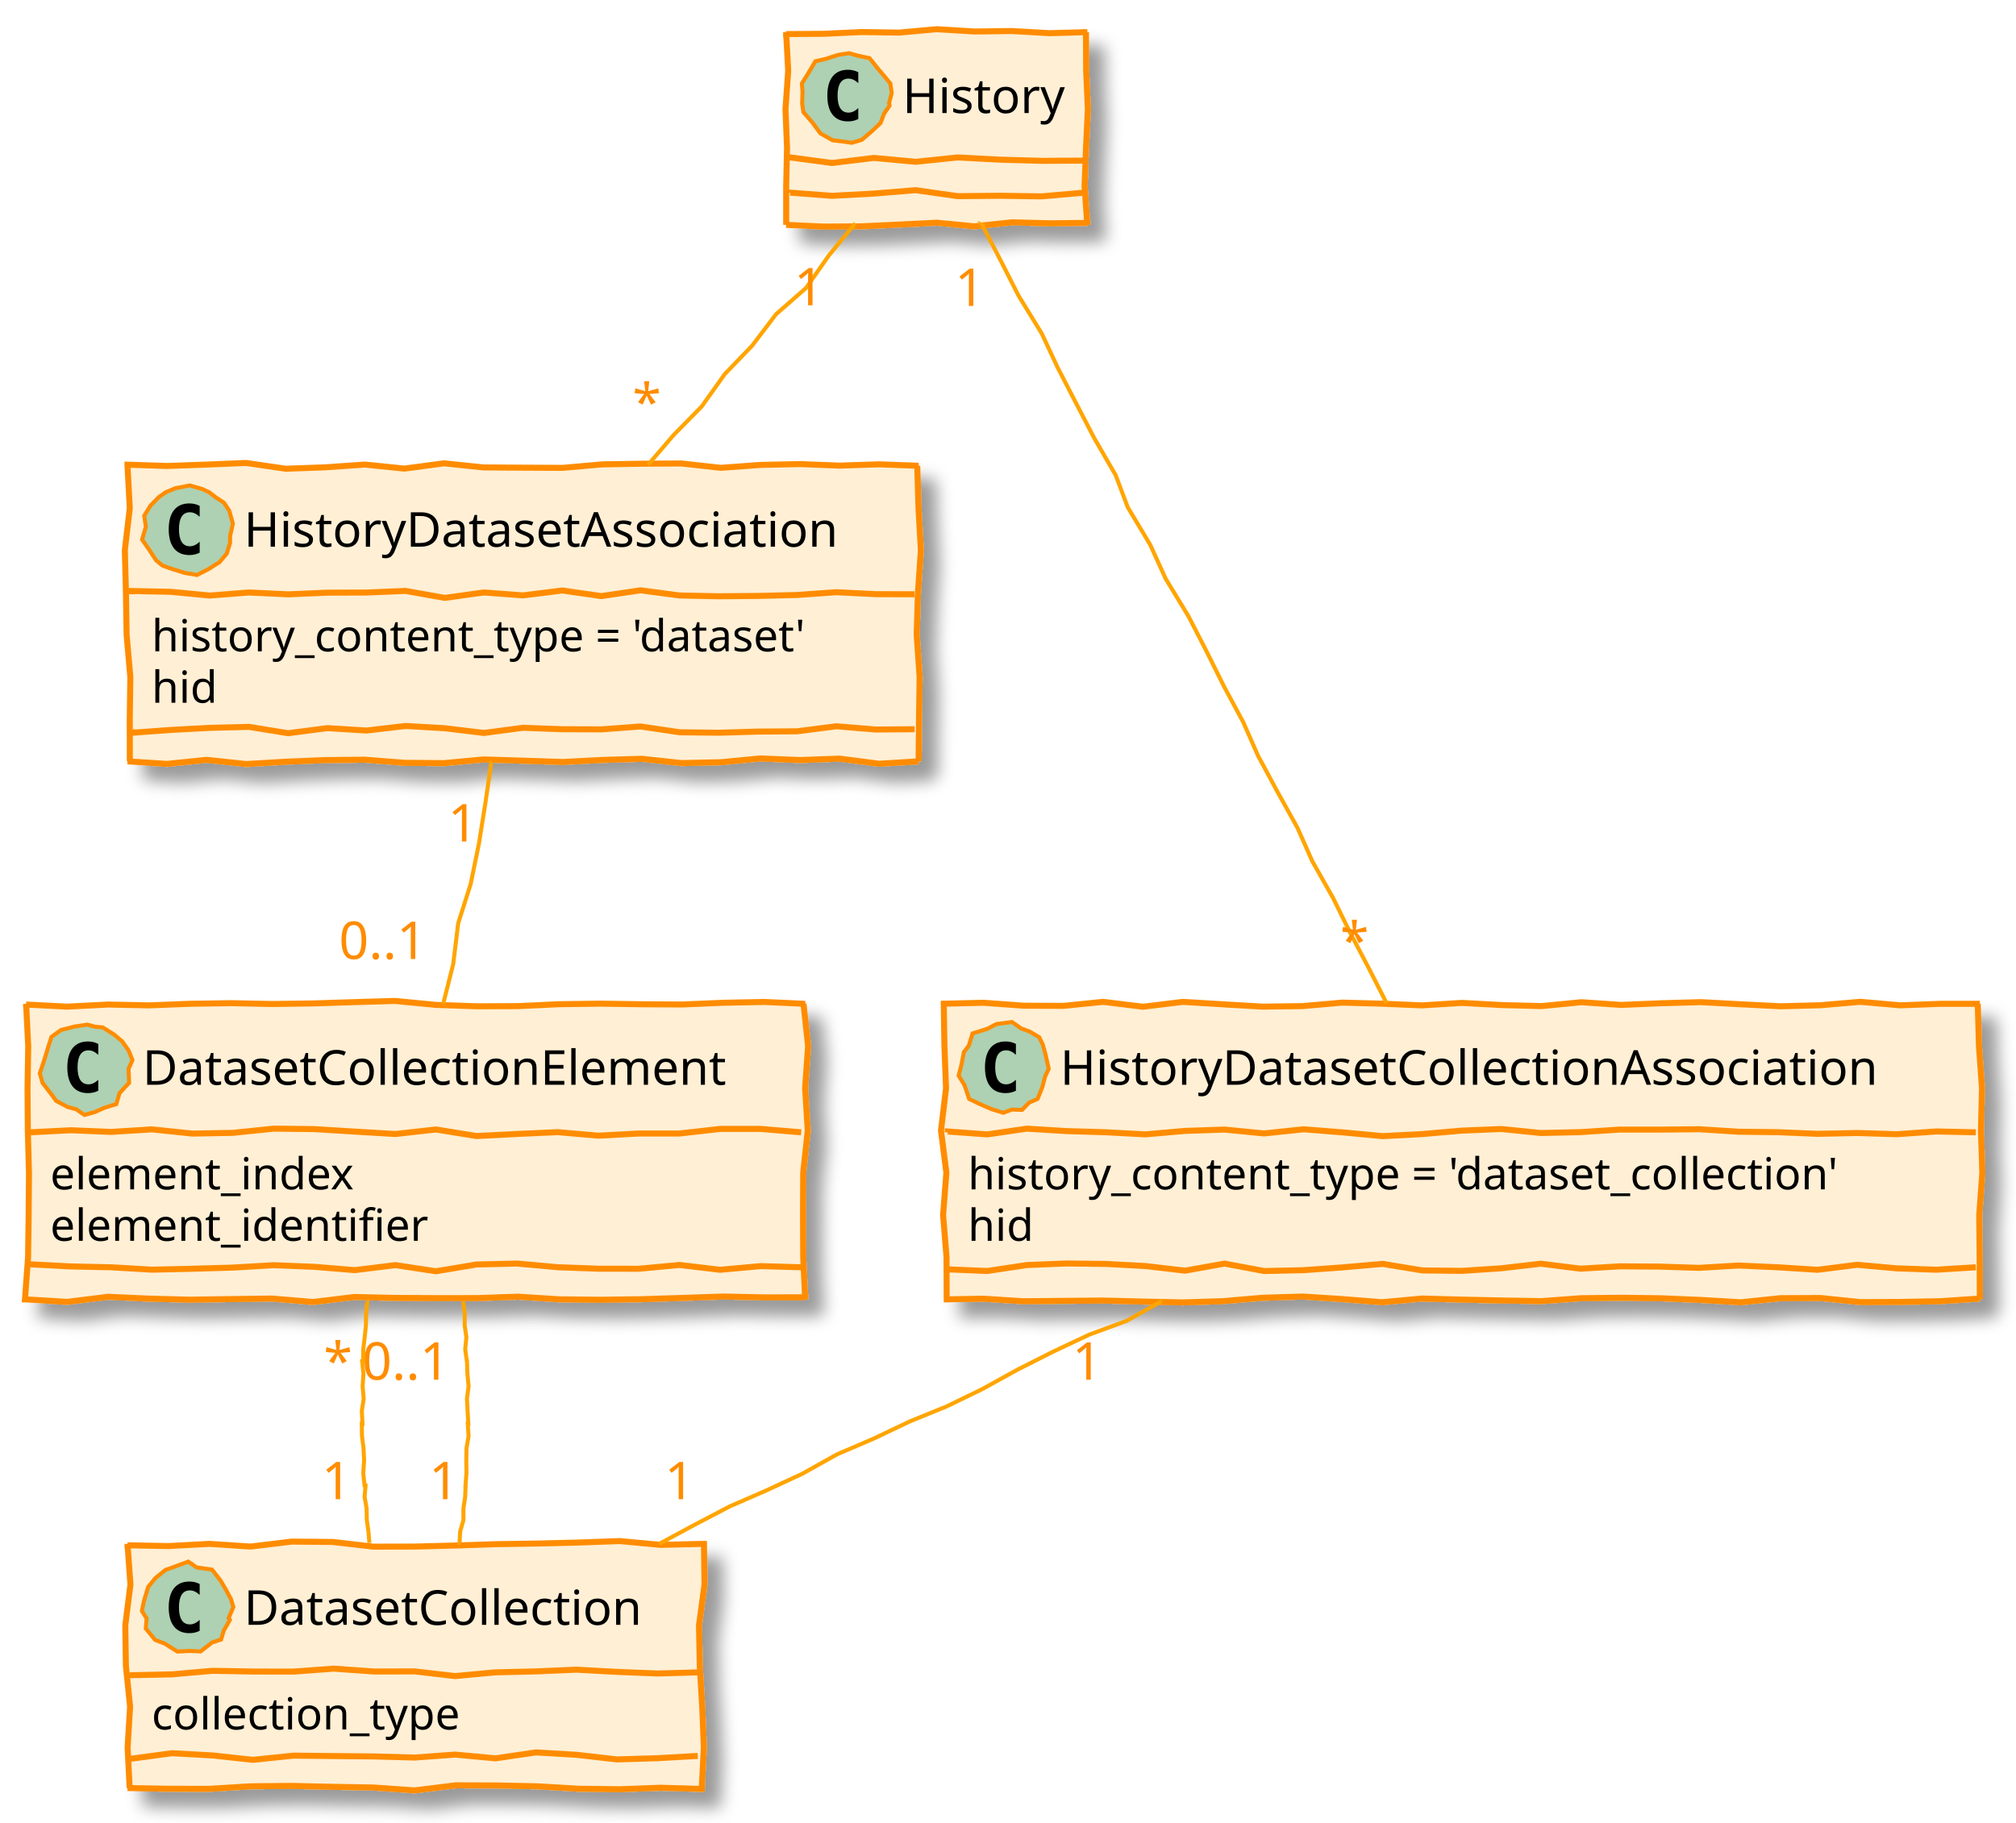
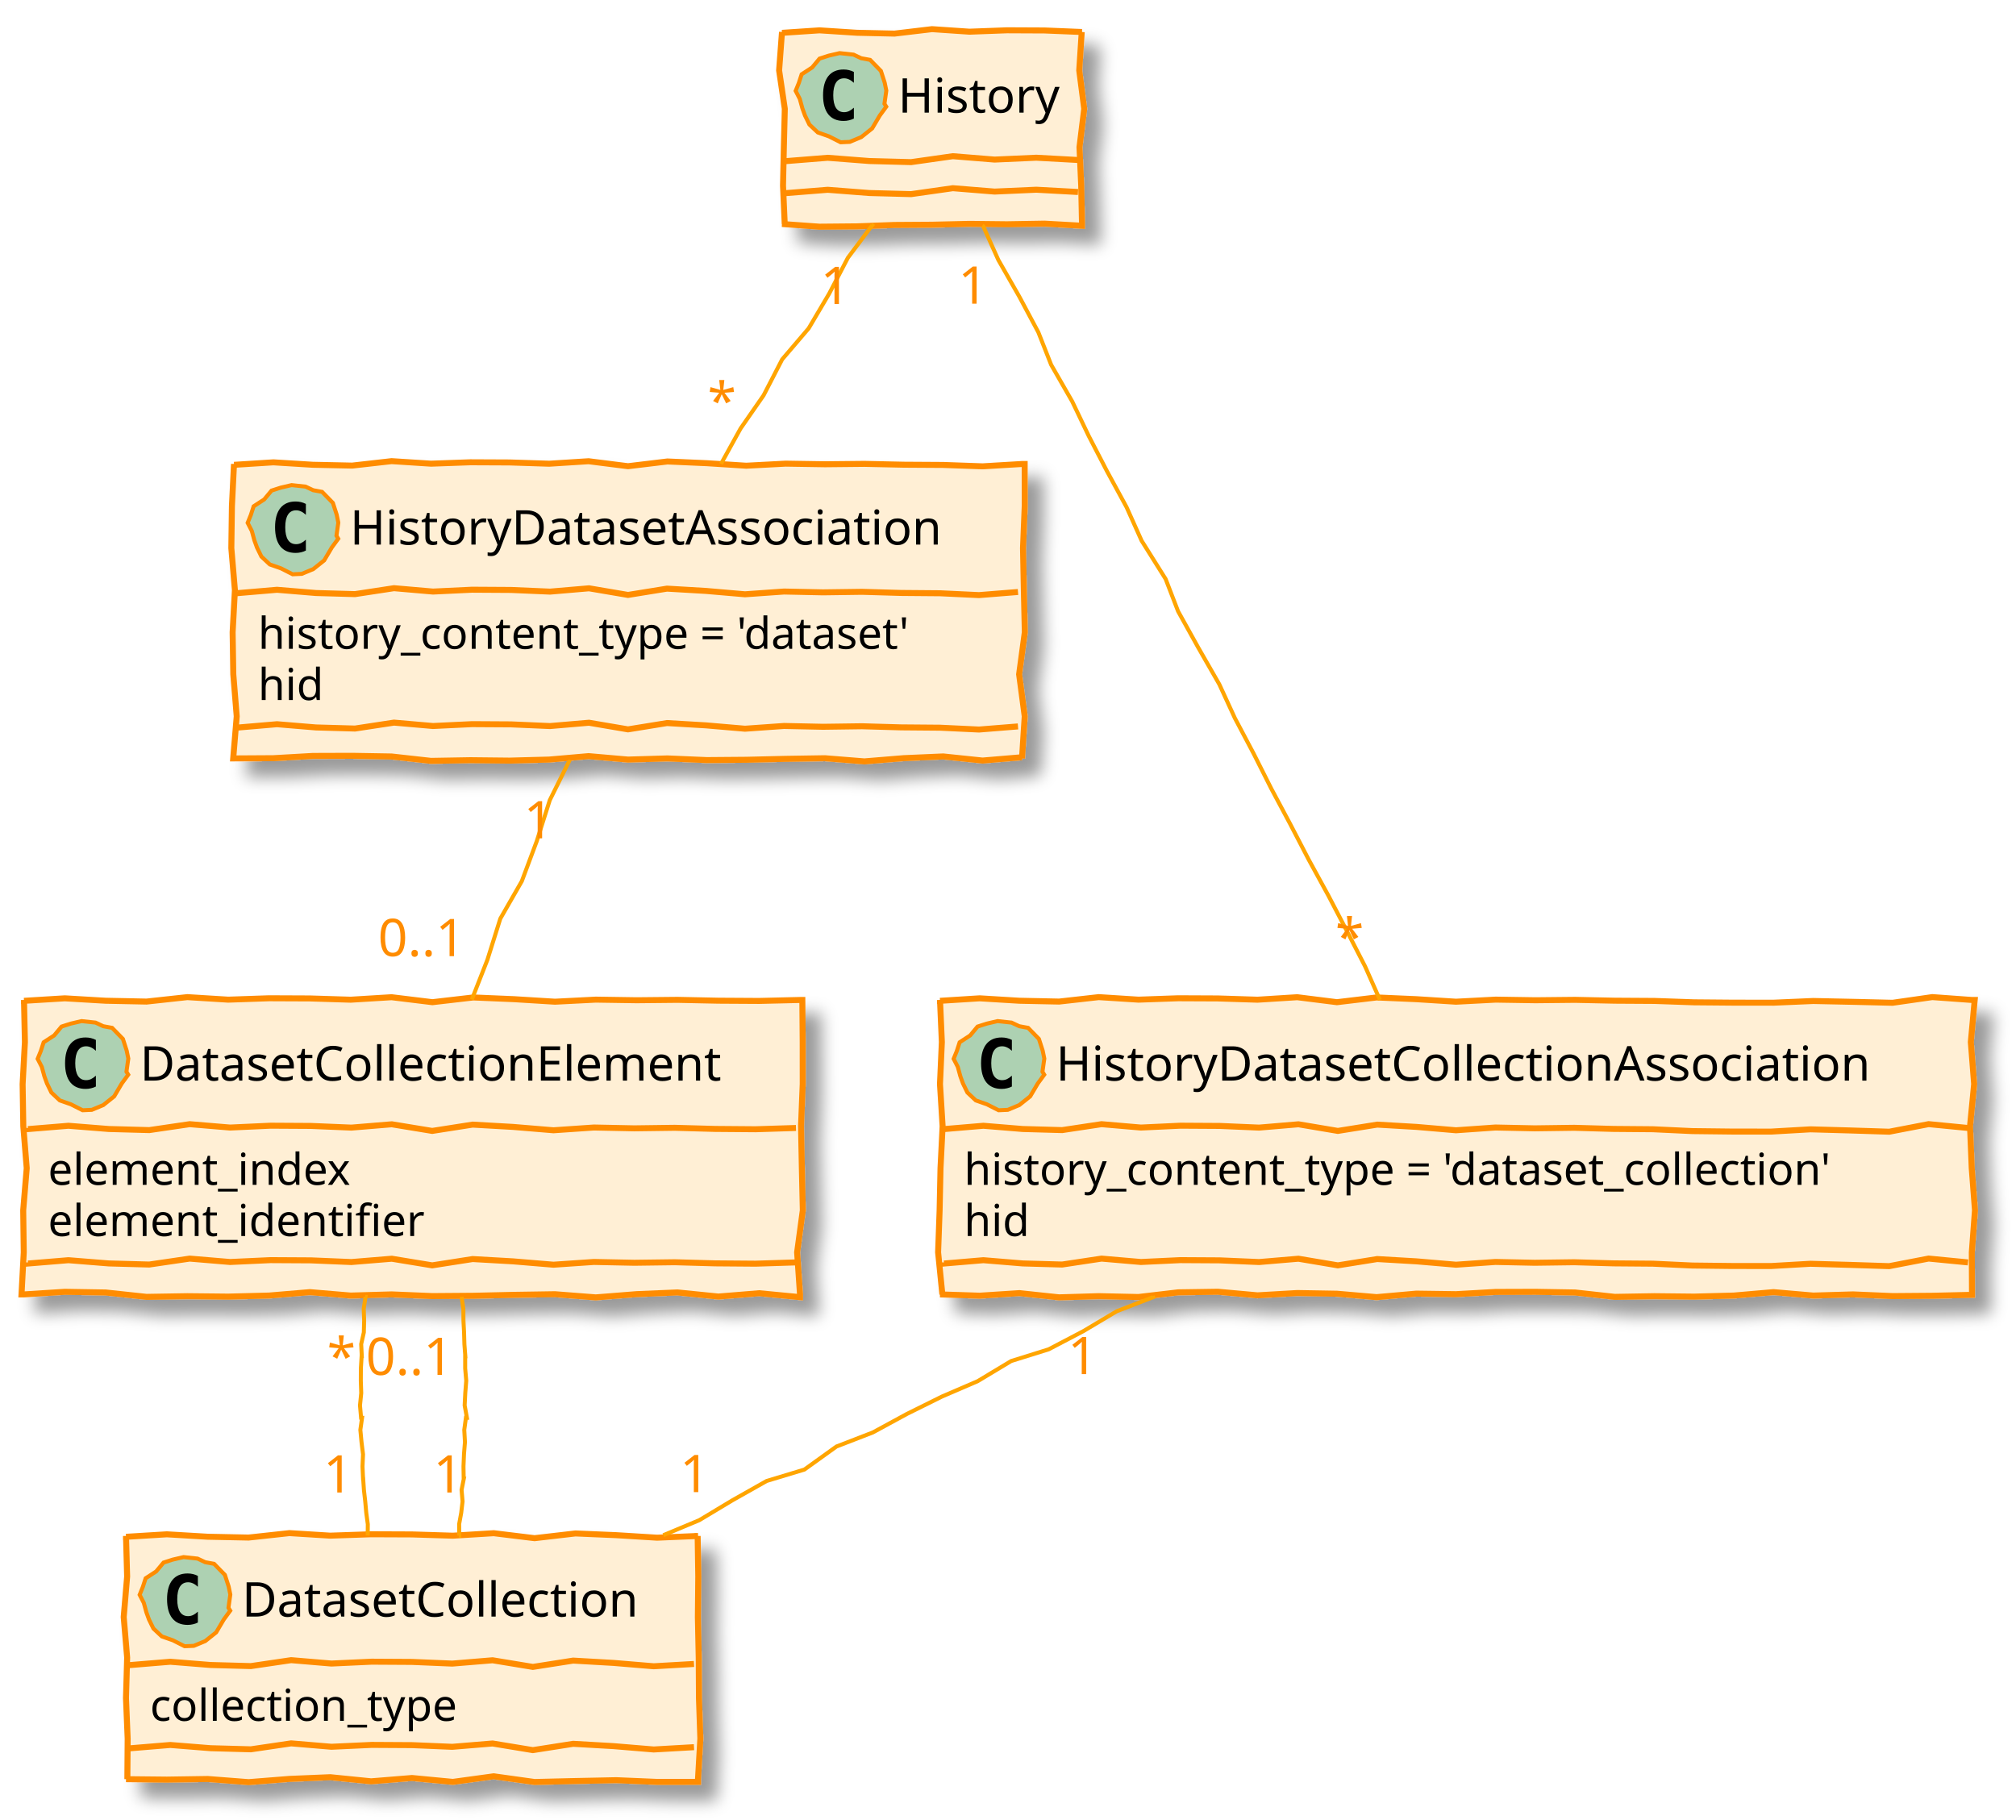
- <svg xmlns="http://www.w3.org/2000/svg" height="454px" style="width:502px;height:454px;" version="1.1" viewBox="0 0 502 454" width="502px">
+ <svg xmlns="http://www.w3.org/2000/svg" contentScriptType="application/ecmascript" contentStyleType="text/css" height="455px" preserveAspectRatio="none" style="width:504px;height:455px;" version="1.1" viewBox="0 0 504 455" width="504px" zoomAndPan="magnify">
  <defs>
-     <filter height="300%" id="f1" width="300%" x="-1" y="-1">
+     <filter height="300%" id="fqeekaxkt8af8" width="300%" x="-1" y="-1">
      <feGaussianBlur result="blurOut" stdDeviation="2.0" />
      <feColorMatrix in="blurOut" result="blurOut2" type="matrix" values="0 0 0 0 0 0 0 0 0 0 0 0 0 0 0 0 0 0 .4 0" />
      <feOffset dx="4.0" dy="4.0" in="blurOut2" result="blurOut3" />
      <feBlend in="SourceGraphic" in2="blurOut3" mode="normal" />
    </filter>
  </defs>
  <g>
-     <polygon fill="#FFEFD5" filter="url(#f1)" points="195.75,8,195.75,8.486,205.125,8.422,214.5,7.982,223.875,8.115,233.25,7.271,242.625,7.845,252,7.728,261.375,8.265,270.75,8,270.42,8,270.46,17.6,270.888,27.2,270.43,36.8,270.067,46.4,270.75,56,270.75,55.509,261.375,55.615,252,55.359,242.625,56.364,233.25,55.461,223.875,55.926,214.5,56.363,205.125,56.431,195.75,56,195.763,56,195.764,46.4,195.978,36.8,195.59,27.2,196.268,17.6,195.75,8" style="stroke: #FF8C00; stroke-width: 1.5;" />
-     <polygon fill="#ADD1B2" points="221.507,26.314,220.156,28.278,219.27,30.627,217.114,32.669,214.571,34.836,212.096,35.562,209.972,35.257,207.316,34.937,204.279,33.205,202.297,30.524,200.059,27.939,199.734,25.789,199.841,22.962,199.681,20.764,201.019,18.649,203.04,15.255,205.591,14.677,208.755,13.654,211.446,13.25,213.679,13.893,216.521,14.486,218.821,17.356,220.282,19.068,221.717,20.819,222.04,23.24,221.393,25.597" style="stroke: #FF8C00; stroke-width: 1.0;" />
-     <path d="M213.719,29.641 Q213.141,29.938 212.5,30.086 Q211.859,30.234 211.156,30.234 Q208.656,30.234 207.336,28.586 Q206.016,26.938 206.016,23.812 Q206.016,20.688 207.336,19.031 Q208.656,17.375 211.156,17.375 Q211.859,17.375 212.508,17.531 Q213.156,17.688 213.719,17.984 L213.719,20.703 Q213.094,20.125 212.5,19.852 Q211.906,19.578 211.281,19.578 Q209.938,19.578 209.25,20.648 Q208.562,21.719 208.562,23.812 Q208.562,25.906 209.25,26.977 Q209.938,28.047 211.281,28.047 Q211.906,28.047 212.5,27.773 Q213.094,27.5 213.719,26.922 L213.719,29.641 Z " />
-     <text fill="#000000" font-family="sans-serif" font-size="12" lengthAdjust="spacingAndGlyphs" textLength="43" x="224.75" y="28.154">History</text>
-     <path d="M196.75,40 L196.75,39.193 L207.179,40.592 L217.607,39.329 L228.036,40.294 L238.464,39.208 L248.893,39.759 L259.321,40.056 L269.75,40 " fill="#FFEFD5" style="stroke: #FF8C00; stroke-width: 1.5;" />
-     <path d="M196.75,48 L196.75,47.976 L207.179,48.769 L217.607,48.209 L228.036,47.364 L238.464,48.854 L248.893,48.754 L259.321,48.906 L269.75,48 " fill="#FFEFD5" style="stroke: #FF8C00; stroke-width: 1.5;" />
-     <polygon fill="#FFEFD5" filter="url(#f1)" points="31.75,116,31.75,115.725,41.6,116.049,51.45,115.701,61.3,115.295,71.15,116.74,81,116.384,90.85,115.698,100.7,116.703,110.55,115.387,120.4,116.408,130.25,116.472,140.1,116.519,149.95,115.65,159.8,115.489,169.65,115.423,179.5,116.512,189.35,115.787,199.2,115.573,209.05,115.962,218.9,115.638,228.75,116,228.405,116,228.71,126.516,229.3,137.031,228.584,147.547,228.258,158.062,228.989,168.578,228.841,179.094,228.75,189.609,228.75,189.608,218.9,190.204,209.05,188.931,199.2,189.285,189.35,188.884,179.5,189.828,169.65,190.036,159.8,188.969,149.95,189.258,140.1,189.769,130.25,189.444,120.4,189.132,110.55,190.051,100.7,189.972,90.85,189.194,81,189.293,71.15,189.7,61.3,190.281,51.45,189.232,41.6,190.242,31.75,189.609,32.329,189.609,32.309,179.094,32.453,168.578,31.524,158.062,31.358,147.547,31.086,137.031,32.316,126.516,31.75,116" style="stroke: #FF8C00; stroke-width: 1.5;" />
-     <polygon fill="#ADD1B2" points="57.291,135.236,56.462,137.871,54.657,140.003,51.854,141.767,49.045,143.196,45.908,142.661,42.447,141.563,40.494,140.871,38.861,139.54,37.21,137.005,35.387,134.375,36.32,131.187,35.917,128.44,37.478,125.913,39.543,123.816,41.287,122.585,43.684,121.597,47.245,120.897,50.239,121.739,52.05,122.569,53.708,123.85,55.762,125.194,57.075,127.16,57.994,130.381,57.287,133.532" style="stroke: #FF8C00; stroke-width: 1.0;" />
-     <path d="M49.719,137.641 Q49.141,137.938 48.5,138.086 Q47.859,138.234 47.156,138.234 Q44.656,138.234 43.336,136.586 Q42.016,134.938 42.016,131.812 Q42.016,128.688 43.336,127.031 Q44.656,125.375 47.156,125.375 Q47.859,125.375 48.508,125.531 Q49.156,125.688 49.719,125.984 L49.719,128.703 Q49.094,128.125 48.5,127.852 Q47.906,127.578 47.281,127.578 Q45.938,127.578 45.25,128.648 Q44.562,129.719 44.562,131.812 Q44.562,133.906 45.25,134.977 Q45.938,136.047 47.281,136.047 Q47.906,136.047 48.5,135.773 Q49.094,135.5 49.719,134.922 L49.719,137.641 Z " />
-     <text fill="#000000" font-family="sans-serif" font-size="12" lengthAdjust="spacingAndGlyphs" textLength="165" x="60.75" y="136.154">HistoryDatasetAssociation</text>
-     <path d="M32.75,148 L32.75,147.189 L42.5,147.386 L52.25,148.318 L62,147.553 L71.75,148.019 L81.5,147.599 L91.25,147.567 L101,147.16 L110.75,148.903 L120.5,147.547 L130.25,148.282 L140,147.057 L149.75,148.455 L159.5,147.013 L169.25,148.304 L179,148.498 L188.75,148.415 L198.5,148.177 L208.25,147.485 L218,147.971 L227.75,148 " fill="#FFEFD5" style="stroke: #FF8C00; stroke-width: 1.5;" />
-     <text fill="#000000" font-family="sans-serif" font-size="11" lengthAdjust="spacingAndGlyphs" textLength="183" x="37.75" y="162.21">history_content_type = 'dataset'</text>
-     <text fill="#000000" font-family="sans-serif" font-size="11" lengthAdjust="spacingAndGlyphs" textLength="17" x="37.75" y="175.015">hid</text>
-     <path d="M32.75,181.609 L32.75,182.5 L42.5,181.79 L52.25,181.271 L62,181.025 L71.75,182.604 L81.5,181.338 L91.25,181.936 L101,180.799 L110.75,181.363 L120.5,182.54 L130.25,181.249 L140,181.611 L149.75,181.647 L159.5,180.927 L169.25,182.369 L179,182.483 L188.75,182.199 L198.5,182.127 L208.25,180.873 L218,181.685 L227.75,181.609 " fill="#FFEFD5" style="stroke: #FF8C00; stroke-width: 1.5;" />
-     <polygon fill="#FFEFD5" filter="url(#f1)" points="235,250,235,249.969,244.923,249.735,254.846,250.463,264.769,250.512,274.692,249.502,284.615,250.727,294.538,249.508,304.462,250.117,314.385,250.693,324.308,250.568,334.231,249.697,344.154,249.964,354.077,250.386,364,249.766,373.923,250.304,383.846,250.565,393.769,249.594,403.692,250.273,413.615,249.853,423.538,249.576,433.462,250.111,443.385,250.613,453.308,250.348,463.231,249.494,473.154,250.372,483.077,249.999,493,250,492.479,250,492.776,260.516,493.532,271.031,493.27,281.547,493.618,292.062,492.845,302.578,492.943,313.094,493,323.609,493,323.399,483.077,324.058,473.154,324.244,463.231,324.285,453.308,323.257,443.385,323.303,433.462,324.33,423.538,323.744,413.615,323.326,403.692,323.2,393.769,323.308,383.846,324.039,373.923,323.877,364,323.662,354.077,323.395,344.154,324.315,334.231,323.525,324.308,322.89,314.385,323.202,304.462,324.049,294.538,324.357,284.615,324.151,274.692,323.894,264.769,323.974,254.846,324.075,244.923,323.433,235,323.609,235.725,323.609,235.693,313.094,234.837,302.578,235.657,292.062,234.311,281.547,235.569,271.031,235.168,260.516,235,250" style="stroke: #FF8C00; stroke-width: 1.5;" />
-     <polygon fill="#ADD1B2" points="260.273,268.027,259.52,270.83,258.358,273.682,256.239,274.615,254.498,276.407,251.933,276.337,249.875,277.131,247.035,276.279,243.828,274.89,241.327,273.676,240.163,270.259,238.708,267.854,239.393,265.23,240.021,262.024,241.248,260.411,242.167,257.377,245.878,256.211,248.12,255.036,251.989,254.531,254.259,256.116,256.376,256.9,258.779,258.32,259.676,260.189,260.355,262.672,261.144,266.179" style="stroke: #FF8C00; stroke-width: 1.0;" />
-     <path d="M252.969,271.641 Q252.391,271.938 251.75,272.086 Q251.109,272.234 250.406,272.234 Q247.906,272.234 246.586,270.586 Q245.266,268.938 245.266,265.812 Q245.266,262.688 246.586,261.031 Q247.906,259.375 250.406,259.375 Q251.109,259.375 251.758,259.531 Q252.406,259.688 252.969,259.984 L252.969,262.703 Q252.344,262.125 251.75,261.852 Q251.156,261.578 250.531,261.578 Q249.188,261.578 248.5,262.648 Q247.812,263.719 247.812,265.812 Q247.812,267.906 248.5,268.977 Q249.188,270.047 250.531,270.047 Q251.156,270.047 251.75,269.773 Q252.344,269.5 252.969,268.922 L252.969,271.641 Z " />
+     <polygon fill="#FFEFD5" filter="url(#fqeekaxkt8af8)" points="195.5,8,195.5,8.21,204.875,7.586,214.25,8.193,223.625,8.4,233,7.287,242.375,7.922,251.75,7.574,261.125,7.617,270.5,8,270.432,8,269.809,17.6,271.054,27.2,269.87,36.8,270.302,46.4,270.5,56,270.5,56.432,261.125,55.914,251.75,56.068,242.375,55.968,233,56.178,223.625,56.239,214.25,56.586,204.875,56.671,195.5,56,196.179,56,195.755,46.4,195.964,36.8,196.202,27.2,194.779,17.6,195.5,8" style="stroke: #FF8C00; stroke-width: 1.5;" />
+     <polygon fill="#ADD1B2" points="221.561,26.676,219.948,28.879,218.041,32.106,215.314,34.28,212.447,35.47,210.162,35.573,207.225,34.086,204.453,33.114,202.35,31.141,201.246,28.883,200.592,27.084,199.951,24.736,198.91,22.715,199.71,20.741,200.41,18.579,203.039,16.869,204.889,14.651,207.178,13.914,209.9,13.28,213.39,13.657,215.302,14.559,217.525,14.967,220.227,17.736,221.169,20.659,221.579,22.653,221.115,25.94" style="stroke: #FF8C00; stroke-width: 1.0;" />
+     <path d="M213.469,29.641 Q212.891,29.938 212.25,30.078 Q211.609,30.234 210.906,30.234 Q208.406,30.234 207.078,28.594 Q205.766,26.938 205.766,23.812 Q205.766,20.688 207.078,19.031 Q208.406,17.375 210.906,17.375 Q211.609,17.375 212.25,17.531 Q212.906,17.688 213.469,17.984 L213.469,20.703 Q212.844,20.125 212.25,19.859 Q211.656,19.578 211.031,19.578 Q209.688,19.578 209,20.656 Q208.312,21.719 208.312,23.812 Q208.312,25.906 209,26.984 Q209.688,28.047 211.031,28.047 Q211.656,28.047 212.25,27.781 Q212.844,27.5 213.469,26.922 L213.469,29.641 Z " />
+     <text fill="#000000" font-family="sans-serif" font-size="12" lengthAdjust="spacingAndGlyphs" textLength="43" x="224.5" y="28.154">History</text>
+     <path d="M196.5,40 L196.5,40.28 L206.929,39.448 L217.357,40.258 L227.786,40.533 L238.214,39.049 L248.643,39.896 L259.071,39.431 L269.5,40 " fill="#FFEFD5" style="stroke: #FF8C00; stroke-width: 1.5;" />
+     <path d="M196.5,48 L196.5,48.28 L206.929,47.448 L217.357,48.258 L227.786,48.533 L238.214,47.049 L248.643,47.896 L259.071,47.431 L269.5,48 " fill="#FFEFD5" style="stroke: #FF8C00; stroke-width: 1.5;" />
+     <polygon fill="#FFEFD5" filter="url(#fqeekaxkt8af8)" points="58.5,116,58.5,116.21,68.35,115.586,78.2,116.193,88.05,116.4,97.9,115.287,107.75,115.922,117.6,115.573,127.45,115.617,137.3,115.932,147.15,115.309,157,116.554,166.85,115.37,176.7,115.802,186.55,116.432,196.4,115.914,206.25,116.068,216.1,115.968,225.95,116.178,235.8,116.239,245.65,116.586,255.5,116,256.171,116,256.179,126.516,255.755,137.031,255.964,147.547,256.202,158.062,254.779,168.578,256.178,179.094,255.5,189.609,255.5,189.313,245.65,190.143,235.8,189.114,225.95,189.541,216.1,190.351,206.25,189.561,196.4,189.715,186.55,189.948,176.7,190.026,166.85,189.606,157,189.897,147.15,189.037,137.3,189.894,127.45,190.158,117.6,190.054,107.75,190.222,97.9,189.126,88.05,188.957,78.2,188.988,68.35,189.55,58.5,189.609,58.303,189.609,59.181,179.094,58.325,168.578,58.157,158.062,58.728,147.547,57.833,137.031,57.981,126.516,58.5,116" style="stroke: #FF8C00; stroke-width: 1.5;" />
+     <polygon fill="#ADD1B2" points="84.561,134.676,82.948,136.879,81.041,140.106,78.314,142.28,75.447,143.47,73.162,143.573,70.225,142.085,67.453,141.114,65.35,139.141,64.246,136.883,63.592,135.084,62.951,132.736,61.91,130.714,62.71,128.741,63.41,126.579,66.039,124.87,67.889,122.651,70.178,121.914,72.9,121.28,76.39,121.657,78.302,122.558,80.525,122.967,83.227,125.736,84.169,128.659,84.579,130.653,84.115,133.94" style="stroke: #FF8C00; stroke-width: 1.0;" />
+     <path d="M76.469,137.641 Q75.891,137.938 75.25,138.078 Q74.609,138.234 73.906,138.234 Q71.406,138.234 70.078,136.594 Q68.766,134.938 68.766,131.812 Q68.766,128.688 70.078,127.031 Q71.406,125.375 73.906,125.375 Q74.609,125.375 75.25,125.531 Q75.906,125.688 76.469,125.984 L76.469,128.703 Q75.844,128.125 75.25,127.859 Q74.656,127.578 74.031,127.578 Q72.688,127.578 72,128.656 Q71.312,129.719 71.312,131.812 Q71.312,133.906 72,134.984 Q72.688,136.047 74.031,136.047 Q74.656,136.047 75.25,135.781 Q75.844,135.5 76.469,134.922 L76.469,137.641 Z " />
+     <text fill="#000000" font-family="sans-serif" font-size="12" lengthAdjust="spacingAndGlyphs" textLength="165" x="87.5" y="136.154">HistoryDatasetAssociation</text>
+     <path d="M59.5,148 L59.5,148.28 L69.25,147.448 L79,148.258 L88.75,148.533 L98.5,147.049 L108.25,147.896 L118,147.431 L127.75,147.489 L137.5,147.909 L147.25,147.078 L157,148.738 L166.75,147.16 L176.5,147.736 L186.25,148.576 L196,147.886 L205.75,148.091 L215.5,147.957 L225.25,148.238 L235,148.319 L244.75,148.781 L254.5,148 " fill="#FFEFD5" style="stroke: #FF8C00; stroke-width: 1.5;" />
+     <text fill="#000000" font-family="sans-serif" font-size="11" lengthAdjust="spacingAndGlyphs" textLength="183" x="64.5" y="162.21">history_content_type = 'dataset'</text>
+     <text fill="#000000" font-family="sans-serif" font-size="11" lengthAdjust="spacingAndGlyphs" textLength="17" x="64.5" y="175.015">hid</text>
+     <path d="M59.5,181.609 L59.5,181.89 L69.25,181.057 L79,181.867 L88.75,182.142 L98.5,180.658 L108.25,181.506 L118,181.041 L127.75,181.098 L137.5,181.518 L147.25,180.688 L157,182.348 L166.75,180.769 L176.5,181.346 L186.25,182.185 L196,181.495 L205.75,181.7 L215.5,181.567 L225.25,181.847 L235,181.928 L244.75,182.39 L254.5,181.609 " fill="#FFEFD5" style="stroke: #FF8C00; stroke-width: 1.5;" />
+     <polygon fill="#FFEFD5" filter="url(#fqeekaxkt8af8)" points="235,250,235,250.21,244.923,249.586,254.846,250.193,264.769,250.4,274.692,249.287,284.615,249.922,294.538,249.573,304.462,249.617,314.385,249.932,324.308,249.309,334.231,250.554,344.154,249.37,354.077,249.802,364,250.432,373.923,249.914,383.846,250.068,393.769,249.968,403.692,250.179,413.615,250.239,423.538,250.586,433.462,250.671,443.385,250.679,453.308,250.255,463.231,250.464,473.154,250.702,483.077,249.279,493,250,493.678,250,492.704,260.516,493.534,271.031,492.505,281.547,492.932,292.062,493.742,302.578,492.951,313.094,493,323.609,493,323.715,483.077,323.948,473.154,324.026,463.231,323.606,453.308,323.897,443.385,323.037,433.462,323.894,423.538,324.158,413.615,324.054,403.692,324.222,393.769,323.126,383.846,322.957,373.923,322.988,364,323.55,354.077,323.413,344.154,324.291,334.231,323.435,324.308,323.266,314.385,323.838,304.462,322.942,294.538,323.09,284.615,324.258,274.692,324.045,264.769,324.344,254.846,323.288,244.923,323.929,235,323.609,235.59,323.609,234.528,313.094,234.904,302.578,235.126,292.062,235.652,281.547,234.996,271.031,235.463,260.516,235,250" style="stroke: #FF8C00; stroke-width: 1.5;" />
+     <polygon fill="#ADD1B2" points="261.061,268.676,259.448,270.879,257.541,274.106,254.814,276.28,251.947,277.47,249.662,277.573,246.725,276.086,243.953,275.114,241.85,273.141,240.746,270.883,240.092,269.084,239.451,266.736,238.41,264.714,239.21,262.741,239.91,260.579,242.539,258.87,244.389,256.651,246.678,255.914,249.4,255.28,252.89,255.657,254.802,256.558,257.025,256.967,259.727,259.736,260.669,262.659,261.079,264.653,260.615,267.94" style="stroke: #FF8C00; stroke-width: 1.0;" />
+     <path d="M252.969,271.641 Q252.391,271.938 251.75,272.078 Q251.109,272.234 250.406,272.234 Q247.906,272.234 246.578,270.594 Q245.266,268.938 245.266,265.812 Q245.266,262.688 246.578,261.031 Q247.906,259.375 250.406,259.375 Q251.109,259.375 251.75,259.531 Q252.406,259.688 252.969,259.984 L252.969,262.703 Q252.344,262.125 251.75,261.859 Q251.156,261.578 250.531,261.578 Q249.188,261.578 248.5,262.656 Q247.812,263.719 247.812,265.812 Q247.812,267.906 248.5,268.984 Q249.188,270.047 250.531,270.047 Q251.156,270.047 251.75,269.781 Q252.344,269.5 252.969,268.922 L252.969,271.641 Z " />
    <text fill="#000000" font-family="sans-serif" font-size="12" lengthAdjust="spacingAndGlyphs" textLength="226" x="264" y="270.154">HistoryDatasetCollectionAssociation</text>
-     <path d="M236,282 L236,281.799 L245.846,282.518 L255.692,281.083 L265.538,281.69 L275.385,281.986 L285.231,282.505 L295.077,281.65 L304.923,281.312 L314.769,282.28 L324.615,281.243 L334.462,282.025 L344.308,282.947 L354.154,282.435 L364,281.576 L373.846,281.171 L383.692,282.175 L393.538,281.952 L403.385,281.314 L413.231,281.322 L423.077,281.227 L432.923,281.851 L442.769,281.969 L452.615,282.377 L462.462,282.168 L472.308,282.473 L482.154,281.782 L492,282 " fill="#FFEFD5" style="stroke: #FF8C00; stroke-width: 1.5;" />
+     <path d="M236,282 L236,282.28 L245.846,281.448 L255.692,282.258 L265.538,282.533 L275.385,281.049 L285.231,281.896 L295.077,281.431 L304.923,281.489 L314.769,281.909 L324.615,281.078 L334.462,282.738 L344.308,281.16 L354.154,281.736 L364,282.576 L373.846,281.886 L383.692,282.091 L393.538,281.957 L403.385,282.238 L413.231,282.319 L423.077,282.781 L432.923,282.895 L442.769,282.906 L452.615,282.339 L462.462,282.618 L472.308,282.936 L482.154,281.038 L492,282 " fill="#FFEFD5" style="stroke: #FF8C00; stroke-width: 1.5;" />
    <text fill="#000000" font-family="sans-serif" font-size="11" lengthAdjust="spacingAndGlyphs" textLength="242" x="241" y="296.21">history_content_type = 'dataset_collection'</text>
    <text fill="#000000" font-family="sans-serif" font-size="11" lengthAdjust="spacingAndGlyphs" textLength="17" x="241" y="309.015">hid</text>
-     <path d="M236,315.609 L236,316.124 L245.846,316.535 L255.692,315.053 L265.538,314.663 L275.385,314.779 L285.231,315.301 L295.077,316.451 L304.923,314.694 L314.769,316.539 L324.615,316.332 L334.462,315.622 L344.308,314.764 L354.154,316.39 L364,316.508 L373.846,315.856 L383.692,314.718 L393.538,315.958 L403.385,315.369 L413.231,315.44 L423.077,315.753 L432.923,315.169 L442.769,315.614 L452.615,316.233 L462.462,314.988 L472.308,315.877 L482.154,316.216 L492,315.609 " fill="#FFEFD5" style="stroke: #FF8C00; stroke-width: 1.5;" />
-     <polygon fill="#FFEFD5" filter="url(#f1)" points="31.75,384.5,31.75,384.845,41.964,385.038,52.179,384.492,62.393,385.161,72.607,383.927,82.821,384.016,93.036,385.189,103.25,385.163,113.464,384.899,123.679,384.566,133.893,384.409,144.107,384.16,154.321,383.792,164.536,384.743,174.75,384.5,175.296,384.5,175.432,394.634,174.056,404.768,174.247,414.902,174.855,425.036,175.262,435.171,174.75,445.305,174.75,445.524,164.536,445.228,154.321,445.602,144.107,445.477,133.893,444.869,123.679,444.659,113.464,444.623,103.25,445.889,93.036,445.168,82.821,444.996,72.607,444.766,62.393,444.866,52.179,445.495,41.964,445.483,31.75,445.305,32.283,445.305,31.775,435.171,32.394,425.036,31.352,414.902,31.198,404.768,32.478,394.634,31.75,384.5" style="stroke: #FF8C00; stroke-width: 1.5;" />
-     <polygon fill="#ADD1B2" points="57.24,403.438,55.737,406.061,55.057,408.322,52.845,409.035,49.913,411.286,47.307,411.155,44.169,411.311,41.029,409.336,38.629,408.419,36.31,405.582,36.503,403.071,35.33,401.206,35.81,398.862,36.881,395.231,38.661,393.047,41.178,390.997,43.282,390.25,46.881,388.909,48.993,390.366,52.797,390.901,54.93,393.652,56.194,395.79,57.486,398.189,58.115,400.201,56.938,402.982" style="stroke: #FF8C00; stroke-width: 1.0;" />
-     <path d="M49.719,406.141 Q49.141,406.438 48.5,406.586 Q47.859,406.734 47.156,406.734 Q44.656,406.734 43.336,405.086 Q42.016,403.438 42.016,400.312 Q42.016,397.188 43.336,395.531 Q44.656,393.875 47.156,393.875 Q47.859,393.875 48.508,394.031 Q49.156,394.188 49.719,394.484 L49.719,397.203 Q49.094,396.625 48.5,396.352 Q47.906,396.078 47.281,396.078 Q45.938,396.078 45.25,397.148 Q44.562,398.219 44.562,400.312 Q44.562,402.406 45.25,403.477 Q45.938,404.547 47.281,404.547 Q47.906,404.547 48.5,404.273 Q49.094,404 49.719,403.422 L49.719,406.141 Z " />
-     <text fill="#000000" font-family="sans-serif" font-size="12" lengthAdjust="spacingAndGlyphs" textLength="111" x="60.75" y="404.654">DatasetCollection</text>
-     <path d="M32.75,416.5 L32.75,417.196 L42.821,416.992 L52.893,416.102 L62.964,416.284 L73.036,416.305 L83.107,415.565 L93.179,416.283 L103.25,416.251 L113.321,417.418 L123.393,416.486 L133.464,416.255 L143.536,415.822 L153.607,416.371 L163.679,416.777 L173.75,416.5 " fill="#FFEFD5" style="stroke: #FF8C00; stroke-width: 1.5;" />
-     <text fill="#000000" font-family="sans-serif" font-size="11" lengthAdjust="spacingAndGlyphs" textLength="83" x="37.75" y="430.71">collection_type</text>
-     <path d="M32.75,437.305 L32.75,437.985 L42.821,436.627 L52.893,437.179 L62.964,438.282 L73.036,437.235 L83.107,437.335 L93.179,437.433 L103.25,437.709 L113.321,436.974 L123.393,437.904 L133.464,436.426 L143.536,437.023 L153.607,438.176 L163.679,437.872 L173.75,437.305 " fill="#FFEFD5" style="stroke: #FF8C00; stroke-width: 1.5;" />
-     <polygon fill="#FFEFD5" filter="url(#f1)" points="6.5,250,6.5,250.174,16.71,250.7,26.921,250.176,37.132,250.385,47.342,249.988,57.553,249.834,67.763,250.044,77.974,249.9,88.184,249.573,98.395,249.281,108.605,250.265,118.816,250.616,129.026,250.569,139.237,250.093,149.447,249.956,159.658,250.104,169.868,250.163,180.079,249.736,190.29,249.53,200.5,250,200.083,250,201.221,260.516,200.475,271.031,201.14,281.547,200.005,292.062,199.96,302.578,200.006,313.094,200.5,323.609,200.5,323.086,190.29,323.102,180.079,322.891,169.868,323.241,159.658,323.562,149.447,323.699,139.237,323.581,129.026,322.93,118.816,323.279,108.605,323.287,98.395,323.235,88.184,323.01,77.974,324.256,67.763,323.399,57.553,323.525,47.342,323.679,37.132,323.418,26.921,322.956,16.71,324.226,6.5,323.609,6.217,323.609,6.99,313.094,7.132,302.578,7.212,292.062,6.93,281.547,6.856,271.031,7.028,260.516,6.5,250" style="stroke: #FF8C00; stroke-width: 1.5;" />
-     <polygon fill="#ADD1B2" points="32.148,269.684,29.774,272.213,28.962,274.973,25.925,275.925,23.575,276.974,21.021,277.671,18.998,276.272,16.869,275.699,14.002,274.185,12.707,272.417,10.599,269.691,9.908,267.326,11.049,263.93,11.847,261.241,12.812,258.239,15.163,256.529,18.49,255.671,21.718,255.179,23.633,255.689,25.576,255.867,28.44,257.67,30.431,259.368,32.002,261.577,32.981,263.999,32.015,266.202" style="stroke: #FF8C00; stroke-width: 1.0;" />
-     <path d="M24.469,271.641 Q23.891,271.938 23.25,272.086 Q22.609,272.234 21.906,272.234 Q19.406,272.234 18.086,270.586 Q16.766,268.938 16.766,265.812 Q16.766,262.688 18.086,261.031 Q19.406,259.375 21.906,259.375 Q22.609,259.375 23.258,259.531 Q23.906,259.688 24.469,259.984 L24.469,262.703 Q23.844,262.125 23.25,261.852 Q22.656,261.578 22.031,261.578 Q20.688,261.578 20,262.648 Q19.312,263.719 19.312,265.812 Q19.312,267.906 20,268.977 Q20.688,270.047 22.031,270.047 Q22.656,270.047 23.25,269.773 Q23.844,269.5 24.469,268.922 L24.469,271.641 Z " />
-     <text fill="#000000" font-family="sans-serif" font-size="12" lengthAdjust="spacingAndGlyphs" textLength="162" x="35.5" y="270.154">DatasetCollectionElement</text>
-     <path d="M7.5,282 L7.5,281.999 L17.605,281.481 L27.71,281.898 L37.816,281.26 L47.921,282.315 L58.026,282.132 L68.132,281.082 L78.237,281.195 L88.342,281.818 L98.447,282.422 L108.553,281.29 L118.658,282.925 L128.763,282.409 L138.868,281.958 L148.974,282.832 L159.079,282.296 L169.184,282.298 L179.29,281.152 L189.395,281.145 L199.5,282 " fill="#FFEFD5" style="stroke: #FF8C00; stroke-width: 1.5;" />
-     <text fill="#000000" font-family="sans-serif" font-size="11" lengthAdjust="spacingAndGlyphs" textLength="82" x="12.5" y="296.21">element_index</text>
-     <text fill="#000000" font-family="sans-serif" font-size="11" lengthAdjust="spacingAndGlyphs" textLength="102" x="12.5" y="309.015">element_identifier</text>
-     <path d="M7.5,315.609 L7.5,314.866 L17.605,315.395 L27.71,315.611 L37.816,316.206 L47.921,315.977 L58.026,315.683 L68.132,315.09 L78.237,315.491 L88.342,316.321 L98.447,315.072 L108.553,316.601 L118.658,314.915 L128.763,314.68 L138.868,315.59 L148.974,315.964 L159.079,315.975 L169.184,315.03 L179.29,316.234 L189.395,315.319 L199.5,315.609 " fill="#FFEFD5" style="stroke: #FF8C00; stroke-width: 1.5;" />
-     <path d="M212.896,56.227 L212.641,56.007 L206.398,63.609 L200.726,71.707 L193.25,78.243 L187.288,86.089 L180.457,93.183 L174.731,101.233 L167.815,108.254 L161.407,115.714 " fill="none" style="stroke: #FFA500; stroke-width: 1.0;" />
-     <text fill="#FF8C00" font-family="sans-serif" font-size="13" lengthAdjust="spacingAndGlyphs" textLength="8" x="197.716" y="76.043">1</text>
-     <text fill="#FF8C00" font-family="sans-serif" font-size="13" lengthAdjust="spacingAndGlyphs" textLength="7" x="157.489" y="104.81">*</text>
-     <path d="M245.089,56.348 L244.609,56.099 L249.185,64.905 L253.628,73.642 L259.408,83.072 L263.374,91.561 L267.917,100.35 L272.498,109.158 L277.812,118.347 L280.823,126.342 L286.414,135.673 L290.24,144.09 L295.942,153.479 L300.455,162.253 L304.769,170.923 L309.579,179.85 L313.243,188.183 L318.053,197.11 L323.071,206.145 L326.781,214.502 L331.927,223.603 L336.174,232.239 L340.813,241.077 L345.266,249.819 " fill="none" style="stroke: #FFA500; stroke-width: 1.0;" />
-     <text fill="#FF8C00" font-family="sans-serif" font-size="13" lengthAdjust="spacingAndGlyphs" textLength="8" x="237.756" y="76.194">1</text>
-     <text fill="#FF8C00" font-family="sans-serif" font-size="13" lengthAdjust="spacingAndGlyphs" textLength="7" x="333.708" y="238.931">*</text>
-     <path d="M289.208,324.107 L289.2,324.091 L280.537,328.956 L271.188,332.402 L262.217,336.631 L253.364,341.104 L244.672,345.909 L235.753,350.244 L226.551,353.995 L217.597,358.259 L208.475,362.174 L199.802,367.019 L190.807,371.197 L181.708,375.161 L172.917,379.761 L164.176,384.467 " fill="none" style="stroke: #FFA500; stroke-width: 1.0;" />
-     <text fill="#FF8C00" font-family="sans-serif" font-size="13" lengthAdjust="spacingAndGlyphs" textLength="8" x="266.993" y="343.605">1</text>
-     <text fill="#FF8C00" font-family="sans-serif" font-size="13" lengthAdjust="spacingAndGlyphs" textLength="8" x="165.487" y="373.367">1</text>
-     <path d="M114.665,384.261 L114.425,384.239 L114.595,381.368 L115.401,378.554 L115.398,375.667 L115.825,372.819 L115.942,369.943 L115.913,369.942 L116.151,366.873 L116.11,363.794 L116.159,360.719 L116.677,357.659 L116.481,354.575 L116.614,354.577 L116.439,351.462 L116.275,348.348 L116.684,345.241 L116.385,342.125 L116.28,339.011 L116.257,339.01 L115.836,336.014 L116.133,333.064 L115.705,330.068 L115.726,327.1 L115.341,324.107 " fill="none" style="stroke: #FFA500; stroke-width: 1.0;" />
-     <text fill="#FF8C00" font-family="sans-serif" font-size="13" lengthAdjust="spacingAndGlyphs" textLength="8" x="106.808" y="373.367">1</text>
-     <text fill="#FF8C00" font-family="sans-serif" font-size="13" lengthAdjust="spacingAndGlyphs" textLength="24" x="90.149" y="343.605">0..1</text>
-     <path d="M91.344,324.107 L91.469,324.114 L91.161,327.087 L91.114,330.076 L90.809,333.049 L90.454,336.019 L90.457,339.011 L90.178,339.008 L90.504,342.125 L90.292,345.236 L90.559,348.352 L90.092,351.46 L90.268,354.575 L90.089,354.569 L90.136,357.641 L90.526,360.724 L90.664,363.799 L90.453,366.862 L90.777,369.943 L91.022,369.964 L90.784,372.787 L91.292,375.673 L91.335,378.52 L91.741,381.397 L91.983,384.261 " fill="none" style="stroke: #FFA500; stroke-width: 1.0;" />
-     <text fill="#FF8C00" font-family="sans-serif" font-size="13" lengthAdjust="spacingAndGlyphs" textLength="7" x="80.586" y="343.605">*</text>
-     <text fill="#FF8C00" font-family="sans-serif" font-size="13" lengthAdjust="spacingAndGlyphs" textLength="8" x="80.085" y="373.367">1</text>
-     <path d="M122.622,190.07 L122.322,190.009 L120.849,200.109 L119.243,210.182 L117.202,220.167 L114.094,229.933 L112.859,240.082 L110.369,249.974 " fill="none" style="stroke: #FFA500; stroke-width: 1.0;" />
-     <text fill="#FF8C00" font-family="sans-serif" font-size="13" lengthAdjust="spacingAndGlyphs" textLength="8" x="111.531" y="209.562">1</text>
-     <text fill="#FF8C00" font-family="sans-serif" font-size="13" lengthAdjust="spacingAndGlyphs" textLength="24" x="84.392" y="238.827">0..1</text>
+     <path d="M236,315.609 L236,315.89 L245.846,315.057 L255.692,315.867 L265.538,316.142 L275.385,314.658 L285.231,315.506 L295.077,315.041 L304.923,315.098 L314.769,315.519 L324.615,314.688 L334.462,316.348 L344.308,314.769 L354.154,315.346 L364,316.185 L373.846,315.495 L383.692,315.7 L393.538,315.567 L403.385,315.847 L413.231,315.928 L423.077,316.39 L432.923,316.504 L442.769,316.515 L452.615,315.949 L462.462,316.228 L472.308,316.546 L482.154,314.648 L492,315.609 " fill="#FFEFD5" style="stroke: #FF8C00; stroke-width: 1.5;" />
+     <polygon fill="#FFEFD5" filter="url(#fqeekaxkt8af8)" points="31.5,384,31.5,384.21,41.714,383.586,51.929,384.193,62.143,384.4,72.357,383.287,82.571,383.922,92.786,383.574,103,383.616,113.214,383.932,123.429,383.309,133.643,384.554,143.857,383.37,154.071,383.802,164.286,384.432,174.5,384,174.414,384,174.568,394.134,174.468,404.268,174.679,414.402,174.739,424.536,175.086,434.671,174.5,444.805,174.5,445.476,164.286,445.484,154.071,445.059,143.857,445.268,133.643,445.507,123.429,444.084,113.214,445.483,103,444.508,92.786,445.339,82.571,444.31,72.357,444.736,62.143,445.546,51.929,444.756,41.714,444.91,31.5,444.805,31.839,444.805,31.916,434.671,31.496,424.536,31.787,414.402,30.928,404.268,31.784,394.134,31.5,384" style="stroke: #FF8C00; stroke-width: 1.5;" />
+     <polygon fill="#ADD1B2" points="57.561,402.676,55.948,404.879,54.041,408.106,51.314,410.28,48.447,411.47,46.162,411.573,43.225,410.086,40.453,409.114,38.349,407.141,37.246,404.883,36.592,403.084,35.951,400.736,34.91,398.714,35.71,396.741,36.41,394.579,39.039,392.87,40.889,390.651,43.178,389.914,45.9,389.28,49.39,389.657,51.302,390.558,53.525,390.967,56.227,393.736,57.169,396.659,57.579,398.653,57.115,401.94" style="stroke: #FF8C00; stroke-width: 1.0;" />
+     <path d="M49.469,405.641 Q48.891,405.938 48.25,406.078 Q47.609,406.234 46.906,406.234 Q44.406,406.234 43.078,404.594 Q41.766,402.938 41.766,399.812 Q41.766,396.688 43.078,395.031 Q44.406,393.375 46.906,393.375 Q47.609,393.375 48.25,393.531 Q48.906,393.688 49.469,393.984 L49.469,396.703 Q48.844,396.125 48.25,395.859 Q47.656,395.578 47.031,395.578 Q45.688,395.578 45,396.656 Q44.312,397.719 44.312,399.812 Q44.312,401.906 45,402.984 Q45.688,404.047 47.031,404.047 Q47.656,404.047 48.25,403.781 Q48.844,403.5 49.469,402.922 L49.469,405.641 Z " />
+     <text fill="#000000" font-family="sans-serif" font-size="12" lengthAdjust="spacingAndGlyphs" textLength="111" x="60.5" y="404.154">DatasetCollection</text>
+     <path d="M32.5,416 L32.5,416.28 L42.571,415.448 L52.643,416.258 L62.714,416.533 L72.786,415.049 L82.857,415.896 L92.929,415.431 L103,415.489 L113.071,415.909 L123.143,415.078 L133.214,416.738 L143.286,415.16 L153.357,415.736 L163.429,416.576 L173.5,416 " fill="#FFEFD5" style="stroke: #FF8C00; stroke-width: 1.5;" />
+     <text fill="#000000" font-family="sans-serif" font-size="11" lengthAdjust="spacingAndGlyphs" textLength="83" x="37.5" y="430.21">collection_type</text>
+     <path d="M32.5,436.805 L32.5,437.085 L42.571,436.252 L52.643,437.062 L62.714,437.338 L72.786,435.853 L82.857,436.701 L92.929,436.236 L103,436.293 L113.071,436.714 L123.143,435.883 L133.214,437.543 L143.286,435.964 L153.357,436.541 L163.429,437.381 L173.5,436.805 " fill="#FFEFD5" style="stroke: #FF8C00; stroke-width: 1.5;" />
+     <polygon fill="#FFEFD5" filter="url(#fqeekaxkt8af8)" points="6,250,6,250.21,16.21,249.586,26.421,250.193,36.632,250.4,46.842,249.287,57.053,249.922,67.263,249.573,77.474,249.617,87.684,249.932,97.895,249.309,108.105,250.554,118.316,249.37,128.526,249.802,138.737,250.432,148.947,249.914,159.158,250.068,169.368,249.968,179.579,250.179,189.79,250.239,200,250,200.586,250,200.671,260.516,200.679,271.031,200.255,281.547,200.464,292.062,200.702,302.578,199.279,313.094,200,323.609,200,324.288,189.79,323.313,179.579,324.143,169.368,323.114,159.158,323.541,148.947,324.351,138.737,323.561,128.526,323.715,118.316,323.948,108.105,324.026,97.895,323.606,87.684,323.897,77.474,323.037,67.263,323.894,57.053,324.158,46.842,324.054,36.632,324.222,26.421,323.126,16.21,322.957,6,323.609,5.379,323.609,5.941,313.094,5.803,302.578,6.681,292.062,5.825,281.547,5.657,271.031,6.228,260.516,6,250" style="stroke: #FF8C00; stroke-width: 1.5;" />
+     <polygon fill="#ADD1B2" points="32.061,268.676,30.448,270.879,28.541,274.106,25.814,276.28,22.947,277.47,20.662,277.573,17.725,276.086,14.953,275.114,12.85,273.141,11.746,270.883,11.092,269.084,10.451,266.736,9.41,264.714,10.21,262.741,10.91,260.579,13.539,258.87,15.389,256.651,17.678,255.914,20.4,255.28,23.89,255.657,25.802,256.558,28.025,256.967,30.727,259.736,31.669,262.659,32.079,264.653,31.615,267.94" style="stroke: #FF8C00; stroke-width: 1.0;" />
+     <path d="M23.969,271.641 Q23.391,271.938 22.75,272.078 Q22.109,272.234 21.406,272.234 Q18.906,272.234 17.578,270.594 Q16.266,268.938 16.266,265.812 Q16.266,262.688 17.578,261.031 Q18.906,259.375 21.406,259.375 Q22.109,259.375 22.75,259.531 Q23.406,259.688 23.969,259.984 L23.969,262.703 Q23.344,262.125 22.75,261.859 Q22.156,261.578 21.531,261.578 Q20.188,261.578 19.5,262.656 Q18.812,263.719 18.812,265.812 Q18.812,267.906 19.5,268.984 Q20.188,270.047 21.531,270.047 Q22.156,270.047 22.75,269.781 Q23.344,269.5 23.969,268.922 L23.969,271.641 Z " />
+     <text fill="#000000" font-family="sans-serif" font-size="12" lengthAdjust="spacingAndGlyphs" textLength="162" x="35" y="270.154">DatasetCollectionElement</text>
+     <path d="M7,282 L7,282.28 L17.105,281.448 L27.21,282.258 L37.316,282.533 L47.421,281.049 L57.526,281.896 L67.632,281.431 L77.737,281.489 L87.842,281.909 L97.947,281.078 L108.053,282.738 L118.158,281.16 L128.263,281.736 L138.368,282.576 L148.474,281.886 L158.579,282.091 L168.684,281.957 L178.79,282.238 L188.895,282.319 L199,282 " fill="#FFEFD5" style="stroke: #FF8C00; stroke-width: 1.5;" />
+     <text fill="#000000" font-family="sans-serif" font-size="11" lengthAdjust="spacingAndGlyphs" textLength="82" x="12" y="296.21">element_index</text>
+     <text fill="#000000" font-family="sans-serif" font-size="11" lengthAdjust="spacingAndGlyphs" textLength="102" x="12" y="309.015">element_identifier</text>
+     <path d="M7,315.609 L7,315.89 L17.105,315.057 L27.21,315.867 L37.316,316.142 L47.421,314.658 L57.526,315.506 L67.632,315.041 L77.737,315.098 L87.842,315.519 L97.947,314.688 L108.053,316.348 L118.158,314.769 L128.263,315.346 L138.368,316.185 L148.474,315.495 L158.579,315.7 L168.684,315.567 L178.79,315.847 L188.895,315.928 L199,315.609 " fill="#FFEFD5" style="stroke: #FF8C00; stroke-width: 1.5;" />
+     <path d="M217.803,56.195 L218.04,56.344 L211.971,64.441 L207.294,73.411 L202.163,82.097 L195.543,89.847 L190.897,98.838 L185.14,107.13 L180.257,115.972 " fill="none" style="stroke: #FFA500; stroke-width: 1.0;" />
+     <text fill="#FF8C00" font-family="sans-serif" font-size="13" lengthAdjust="spacingAndGlyphs" textLength="8" x="205.124" y="76.004">1</text>
+     <text fill="#FF8C00" font-family="sans-serif" font-size="13" lengthAdjust="spacingAndGlyphs" textLength="7" x="176.9" y="104.877">*</text>
+     <path d="M245.561,56.45 L245.81,56.579 L249.588,64.995 L254.828,74.161 L259.592,83.083 L262.791,91.202 L268.063,100.385 L272.169,108.969 L276.739,117.792 L281.632,126.78 L285.411,135.197 L291.407,144.752 L294.522,152.827 L299.554,161.887 L304.819,171.067 L308.724,179.548 L313.426,188.439 L317.826,197.174 L322.595,206.099 L327.185,214.932 L332.115,223.94 L336.736,232.788 L341.264,241.589 L344.978,249.972 " fill="none" style="stroke: #FFA500; stroke-width: 1.0;" />
+     <text fill="#FF8C00" font-family="sans-serif" font-size="13" lengthAdjust="spacingAndGlyphs" textLength="8" x="239.541" y="75.921">1</text>
+     <text fill="#FF8C00" font-family="sans-serif" font-size="13" lengthAdjust="spacingAndGlyphs" textLength="7" x="333.825" y="238.877">*</text>
+     <path d="M288.157,324.05 L288.28,324.301 L279.177,327.822 L270.794,332.818 L262.177,337.334 L252.787,340.269 L244.421,345.3 L235.479,349.15 L226.766,353.471 L218.212,358.117 L209.11,361.639 L201.1,367.399 L191.669,370.249 L183.184,375.036 L174.814,380.059 L165.823,383.81 " fill="none" style="stroke: #FFA500; stroke-width: 1.0;" />
+     <text fill="#FF8C00" font-family="sans-serif" font-size="13" lengthAdjust="spacingAndGlyphs" textLength="8" x="266.933" y="343.538">1</text>
+     <text fill="#FF8C00" font-family="sans-serif" font-size="13" lengthAdjust="spacingAndGlyphs" textLength="8" x="169.956" y="373.034">1</text>
+     <path d="M114.727,383.891 L114.82,383.899 L114.789,381.031 L115.304,378.21 L115.642,375.373 L115.395,372.487 L115.957,369.67 L115.922,369.669 L115.872,366.618 L115.996,363.573 L116.24,360.533 L116.068,357.478 L116.48,354.443 L116.726,354.446 L116.163,351.356 L116.318,348.274 L116.561,345.194 L116.294,342.107 L116.295,339.023 L116.325,339.025 L116.102,336.062 L116.017,333.107 L115.865,330.148 L115.841,327.197 L115.402,324.221 " fill="none" style="stroke: #FFA500; stroke-width: 1.0;" />
+     <text fill="#FF8C00" font-family="sans-serif" font-size="13" lengthAdjust="spacingAndGlyphs" textLength="8" x="108.32" y="373.132">1</text>
+     <text fill="#FF8C00" font-family="sans-serif" font-size="13" lengthAdjust="spacingAndGlyphs" textLength="24" x="91.469" y="343.738">0..1</text>
+     <path d="M91.287,324.221 L91.38,324.226 L90.934,327.171 L91.035,330.147 L90.958,333.112 L90.296,336.045 L90.444,339.023 L90.409,339.023 L90.219,342.105 L90.203,345.189 L90.309,348.275 L89.997,351.356 L90.269,354.443 L90.515,354.451 L90.088,357.48 L90.379,360.531 L90.757,363.585 L90.626,366.623 L90.763,369.67 L90.793,369.672 L90.981,372.513 L91.307,375.365 L91.566,378.211 L91.952,381.068 L91.925,383.891 " fill="none" style="stroke: #FFA500; stroke-width: 1.0;" />
+     <text fill="#FF8C00" font-family="sans-serif" font-size="13" lengthAdjust="spacingAndGlyphs" textLength="7" x="81.767" y="343.738">*</text>
+     <text fill="#FF8C00" font-family="sans-serif" font-size="13" lengthAdjust="spacingAndGlyphs" textLength="8" x="80.816" y="373.132">1</text>
+     <path d="M141.958,190.327 L142.218,190.431 L137.446,200.044 L134.198,210.272 L130.454,220.299 L125.078,229.669 L121.865,239.91 L117.961,249.874 " fill="none" style="stroke: #FFA500; stroke-width: 1.0;" />
+     <text fill="#FF8C00" font-family="sans-serif" font-size="13" lengthAdjust="spacingAndGlyphs" textLength="8" x="130.923" y="209.579">1</text>
+     <text fill="#FF8C00" font-family="sans-serif" font-size="13" lengthAdjust="spacingAndGlyphs" textLength="24" x="94.489" y="239.038">0..1</text>
  </g>
</svg>
